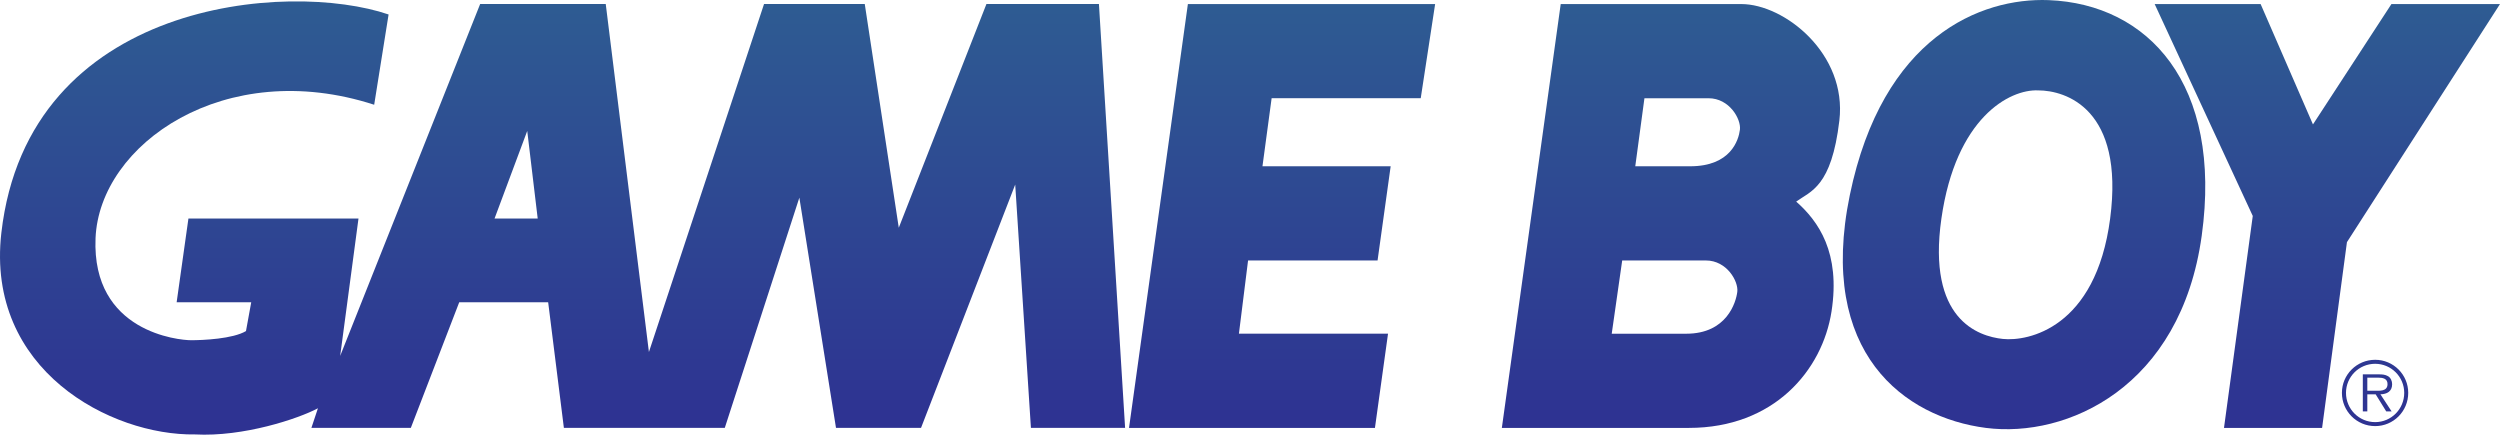
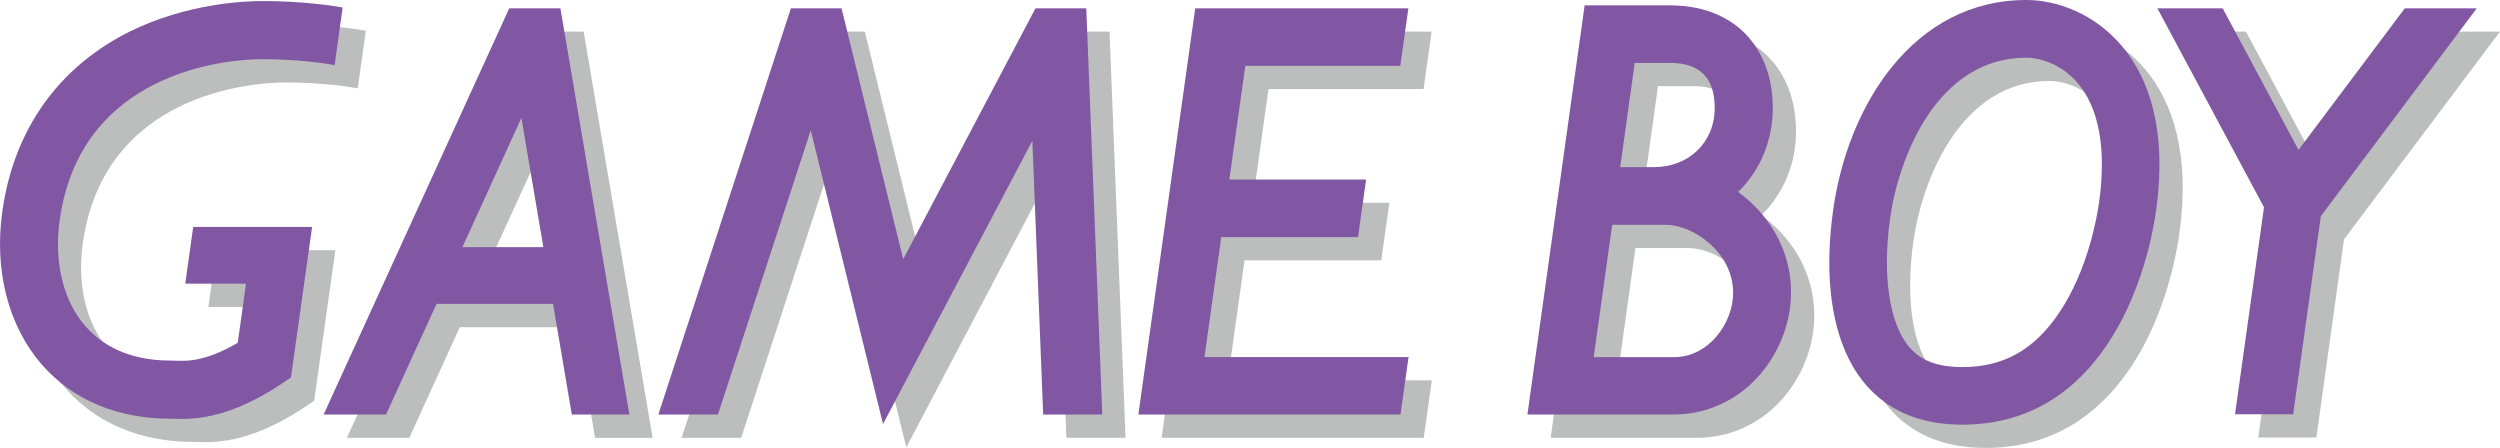
- <svg xmlns="http://www.w3.org/2000/svg" version="1.2" baseProfile="tiny" id="svg2" x="0px" y="0px" width="566.929px" height="98.574px" viewBox="0 0 566.929 98.574" xml:space="preserve">
-   <g>
-     <linearGradient id="_43443024_1_" gradientUnits="userSpaceOnUse" x1="527.771" y1="-0.713" x2="527.771" y2="98.787">
-       <stop offset="0.005" style="stop-color:#2E5C92" />
-       <stop offset="1" style="stop-color:#2E3192" />
-     </linearGradient>
-     <polygon id="_43443024" fill="url(#_43443024_1_)" points="488.615,0.917 512.644,0.917 524.513,28.215 542.312,0.917    566.927,0.917 532.22,54.913 526.585,97.041 504.337,97.041 510.863,48.973  " />
-     <linearGradient id="_43441624_1_" gradientUnits="userSpaceOnUse" x1="290.738" y1="-0.713" x2="290.738" y2="98.787">
-       <stop offset="0.005" style="stop-color:#2E5C92" />
-       <stop offset="1" style="stop-color:#2E3192" />
-     </linearGradient>
-     <polygon id="_43441624" fill="url(#_43441624_1_)" points="311.798,97.041 314.765,75.671 280.951,75.671 283.027,59.066    312.392,59.066 315.363,37.706 286.291,37.706 288.369,22.276 322.181,22.276 325.447,0.917 269.379,0.917 256.029,97.041  " />
-     <linearGradient id="_43775888_1_" gradientUnits="userSpaceOnUse" x1="127.571" y1="-0.713" x2="127.571" y2="98.787">
-       <stop offset="0.005" style="stop-color:#2E5C92" />
-       <stop offset="1" style="stop-color:#2E3192" />
-     </linearGradient>
-     <path id="_43775888" fill="url(#_43775888_1_)" d="M112.146,49.565l7.416-19.874l2.375,19.874H112.146L112.146,49.565z    M104.137,68.552h20.172l3.563,28.48h36.488l16.91-52.213l8.309,52.213h19.283l21.359-55.179l3.561,55.179h21.359l-5.934-96.119   h-25.514l-19.875,50.728l-7.715-50.728h-22.842l-26.105,78.912l-9.791-78.912h-28.48l-31.744,79.8l4.154-31.149H42.729   l-2.672,18.987h16.912l-1.188,6.526c-2.967,1.778-9.789,2.075-12.459,2.075c-2.67,0-22.545-1.778-21.656-23.139   c0.889-21.359,29.369-41.235,63.188-30.259l3.266-20.47C65.572-4.427,6.354-0.111,0.305,52.828   c-3.559,31.148,24.921,45.982,43.906,45.688c10.977,0.594,23.438-3.561,27.887-5.935l-1.482,4.451h22.547L104.137,68.552   L104.137,68.552z" />
-     <linearGradient id="_44102912_1_" gradientUnits="userSpaceOnUse" x1="458.994" y1="-0.713" x2="458.994" y2="98.787">
-       <stop offset="0.005" style="stop-color:#2E5C92" />
-       <stop offset="1" style="stop-color:#2E3192" />
-     </linearGradient>
-     <path id="_44102912" fill="url(#_44102912_1_)" d="M464.582,0.028c-15.428-0.594-37.678,8.306-45.094,44.204   c-7.416,35.894,12.459,50.431,30.852,52.804c18.396,2.373,44.205-9.196,48.951-43.609C504.039,19.013,487.125,0.919,464.582,0.028z    M462.208,20.498c6.229,0,19.578,4.154,16.314,29.071c-3.264,24.92-18.689,27.887-24.326,27.292   c-5.639-0.594-17.207-4.447-13.943-27.292C443.515,26.728,455.677,20.201,462.208,20.498L462.208,20.498z" />
-     <linearGradient id="_44104296_1_" gradientUnits="userSpaceOnUse" x1="378.921" y1="-0.713" x2="378.921" y2="98.787">
-       <stop offset="0.005" style="stop-color:#2E5C92" />
-       <stop offset="1" style="stop-color:#2E3192" />
-     </linearGradient>
-     <path id="_44104296" fill="url(#_44104296_1_)" d="M370.833,37.706h12.461c9.197,0,10.977-5.934,11.271-8.305   c0.297-2.375-2.371-7.122-7.117-7.122h-14.537L370.833,37.706z M365.494,75.677h16.912c9.193,0,11.27-7.118,11.564-9.493   c0.299-2.373-2.371-7.117-7.117-7.117h-18.984L365.494,75.677L365.494,75.677z M340.576,97.038l13.35-96.118h40.938   c9.793,0,24.031,11.274,22.252,26.403c-1.779,15.13-6.527,16.02-9.791,18.393c5.045,4.447,10.088,11.568,8.012,24.918   c-2.078,13.353-13.055,26.403-32.338,26.403L340.576,97.038L340.576,97.038z" />
-     <linearGradient id="_44106160_1_" gradientUnits="userSpaceOnUse" x1="538.598" y1="-0.713" x2="538.598" y2="98.787">
-       <stop offset="0.005" style="stop-color:#2E5C92" />
-       <stop offset="1" style="stop-color:#2E3192" />
-     </linearGradient>
-     <path id="_44106160" fill="url(#_44106160_1_)" d="M538.619,82.498c-3.66,0-6.615,2.951-6.615,6.593   c0,3.681,2.953,6.634,6.615,6.634c3.641,0,6.592-2.953,6.592-6.634C545.208,85.448,542.255,82.498,538.619,82.498v-0.907   c4.148,0,7.498,3.366,7.498,7.5c0,4.173-3.35,7.538-7.498,7.538c-4.174-0.001-7.539-3.365-7.539-7.538   c0-4.135,3.365-7.499,7.539-7.499V82.498L538.619,82.498z" />
-     <linearGradient id="_42975192_1_" gradientUnits="userSpaceOnUse" x1="539.144" y1="-0.713" x2="539.144" y2="98.787">
-       <stop offset="0.005" style="stop-color:#2E5C92" />
-       <stop offset="1" style="stop-color:#2E3192" />
-     </linearGradient>
-     <path id="_42975192" fill="url(#_42975192_1_)" d="M536.839,85.639h2.402c1.045,0,2.182,0.156,2.182,1.457   c0,1.711-1.828,1.516-3.01,1.516l-1.574-0.002v0.809h1.893l2.4,3.878h1.219l-2.539-3.878c1.496-0.038,2.656-0.648,2.656-2.302   c0-0.71-0.313-1.457-0.943-1.813c-0.629-0.373-1.34-0.412-2.049-0.412h-3.656v8.403h1.02V85.639L536.839,85.639z" />
-   </g>
+ <svg xmlns="http://www.w3.org/2000/svg" id="Layer_1" data-name="Layer 1" viewBox="0 0 3838.968 687.8">
+   <polygon points="1871.068 48.5 2198.367 48.5 2185.968 136.8 1947.868 136.8 1923.468 311.4 2133.468 311.4 2121.068 399.8 1911.068 399.8 1885.268 584 2198.668 584 2186.268 672.3 1783.768 672.3 1871.068 48.5" style="fill:#bbbebc" />
+   <polygon points="3838.968 48.5 3728.468 48.5 3565.268 266 3448.867 48.5 3348.568 48.5 3512.268 354 3467.768 671.9 3556.968 671.9 3599.468 367.5 3838.968 48.5" style="fill:#bbbebc" />
+   <polygon points="1391.668 686.9 1620.968 251.9 1637.568 672.3 1728.368 672.3 1703.768 48.5 1625.768 48.5 1422.668 433.6 1327.968 48.5 1250.168 48.5 1046.668 672.3 1138.168 672.3 1280.668 235.9 1391.668 686.9" style="fill:#bbbebc" />
+   <path d="M3147.4,35.7c-172.8,0-274.1,160.7-296.7,322.5-24.6,175.5,25.2,329.6,198.5,329.6,210.5,0,281.6-215.8,297.5-329.6C3380.4,117.2,3239.5,35.7,3147.4,35.7ZM3259.1,346c-3.3,23.5-17.4,104.9-61.5,170.2-38.3,56.8-85.5,83.2-148.5,83.2-49,0-69.6-17.1-80.9-30-31.2-35.9-42.4-110.2-30-198.8,12.8-91.4,71.2-246.3,209.1-246.3,21.7,0,53.6,10,78,37.9C3258.8,200.7,3270.5,264.2,3259.1,346Z" transform="translate(-0.03244 0)" style="fill:#bbbebc" />
+   <path d="M482.5,615.3c-28.4,19.9-54.8,34.9-79.6,45.2-38.7,16-68.4,18.5-88.1,18.5-5,0-9.3-.2-13.1-.3-1.3,0-3.2-.1-3.8-.1h-.4c-103.5,0-164.9-45.4-197.9-83.5-51-58.6-73.1-143.9-60.5-233.9,9.5-68.4,33.9-128,72.3-177.4,32.1-41.2,73.5-74.6,123.1-99.4,88.1-43.7,177.8-47.1,203.2-47.1,60.9,0,106.2,6.7,124.1,9.9l-12.4,88.5c-9.7-1.8-52.2-9.1-111.8-9.1-54.3,0-278.4,18.8-310.4,247-14.9,106.1,32.3,216,170.6,215.8,18.2,0,45.8,5.8,102.8-27.3l12.7-90.8H320l12.2-87.1H515Z" transform="translate(-0.03244 0)" style="fill:#bbbebc" />
+   <path d="M896.3,48.5H817.6L532.7,672.3h95.8l77.6-169.9H885l28.8,170h88.4ZM745.8,415.3l90.6-198.4,33.7,198.4Z" transform="translate(-0.03244 0)" style="fill:#bbbebc" />
+   <path d="M2719.9,342.6c-4.9-4.3-9.9-8.3-15.1-12.1,34.2-33.4,53.1-79,53.2-128.6.1-59.4-23.5-95.6-43.3-115.4C2695,66.6,2659.1,44,2599.9,44h-130.8L2381.2,672.3h225.3c50.5,0,99.2-22.4,133.3-63,29.3-34.9,46.2-80,46.2-123.9C2786.3,431,2762.7,380.3,2719.9,342.6ZM2546,132.3h53.9c33.1,0,69.1,11.5,68.9,69.3-.1,54-41.1,90.7-92.7,90.7H2523.7Zm60.8,451.8H2483l28.4-203.2h83.5c41.9,1.1,102.2,42.3,102.2,104.7C2697.1,531.2,2660,584,2606.8,584.1Z" transform="translate(-0.03244 0)" style="fill:#bbbebc" />
+   <polygon points="1835.368 12.8 2162.668 12.8 2150.268 101.1 1912.268 101.1 1887.768 275.7 2097.768 275.7 2085.367 364.1 1875.368 364.1 1849.568 548.3 2162.968 548.3 2150.568 636.5 1748.068 636.5 1835.368 12.8" style="fill:#8157a3" />
+   <polygon points="3803.268 12.8 3692.768 12.8 3529.568 230.2 3413.168 12.8 3312.867 12.8 3476.568 318.3 3432.068 636.1 3521.367 636.1 3563.867 331.8 3803.268 12.8" style="fill:#8157a3" />
+   <polygon points="1355.968 651.2 1585.268 216.2 1601.868 636.5 1692.668 636.5 1668.068 12.8 1590.068 12.8 1386.968 397.9 1292.268 12.8 1214.468 12.8 1010.968 636.5 1102.468 636.5 1244.968 200.1 1355.968 651.2" style="fill:#8157a3" />
+   <path d="M3111.7,0C2938.9,0,2837.6,160.7,2815,322.5c-24.6,175.5,25.2,329.6,198.5,329.6,210.5,0,281.6-215.8,297.5-329.6C3344.7,81.4,3203.8,0,3111.7,0ZM3223.4,310.3c-3.3,23.5-17.4,104.9-61.5,170.2-38.3,56.8-85.5,83.2-148.5,83.2-49,0-69.6-17.1-80.9-30-31.2-35.9-42.4-110.2-30-198.8,12.8-91.4,71.2-246.3,209.1-246.3,21.7,0,53.6,10,78,37.9C3223.2,165,3234.8,228.5,3223.4,310.3Z" transform="translate(-0.03244 0)" style="fill:#8157a3" />
+   <path d="M446.8,579.6c-28.4,19.9-54.8,34.9-79.6,45.2-38.7,16-68.4,18.5-88.1,18.5-5,0-9.3-.2-13.1-.3-1.3,0-3.2-.1-3.8-.1h-.4c-103.5,0-164.9-45.4-197.9-83.5C13,500.8-9.1,415.5,3.5,325.4,13,257,37.4,197.4,75.8,148c32.1-41.2,73.5-74.6,123.1-99.4C287,5,376.8,1.6,402.1,1.6c60.9,0,106.2,6.7,124.1,9.9L513.9,100c-9.7-1.8-52.2-9.1-111.8-9.1-54.3,0-278.4,18.8-310.4,247-14.9,106.1,32.3,216,170.6,215.8,18.2,0,45.8,5.8,102.8-27.3l12.7-90.8h-93.3l12.2-87.1h182.6Z" transform="translate(-0.03244 0)" style="fill:#8157a3" />
+   <path d="M860.6,12.8H782L497,636.5h95.8l77.6-169.9h178.9l28.8,170h88.4ZM710.1,379.5l90.6-198.4,33.7,198.4Z" transform="translate(-0.03244 0)" style="fill:#8157a3" />
+   <path d="M2684.2,306.8c-4.9-4.3-9.9-8.3-15.1-12.1,34.2-33.4,53.1-79,53.2-128.6.1-59.4-23.5-95.6-43.3-115.4-19.7-19.8-55.7-42.5-114.8-42.5h-130.8l-87.9,628.3h225.3c50.5,0,99.2-22.4,133.3-63,29.3-34.9,46.2-80,46.2-123.9C2750.6,395.3,2727,344.6,2684.2,306.8ZM2510.3,96.6H2564.2c33.1,0,69.1,11.5,68.9,69.3-.1,54-41.1,90.7-92.7,90.7H2488Zm60.8,451.8H2447.3L2475.7,345.2h83.5c41.9,1.1,102.2,42.3,102.2,104.7C2661.4,495.5,2624.3,548.3,2571.1,548.4Z" transform="translate(-0.03244 0)" style="fill:#8157a3" />
</svg>
